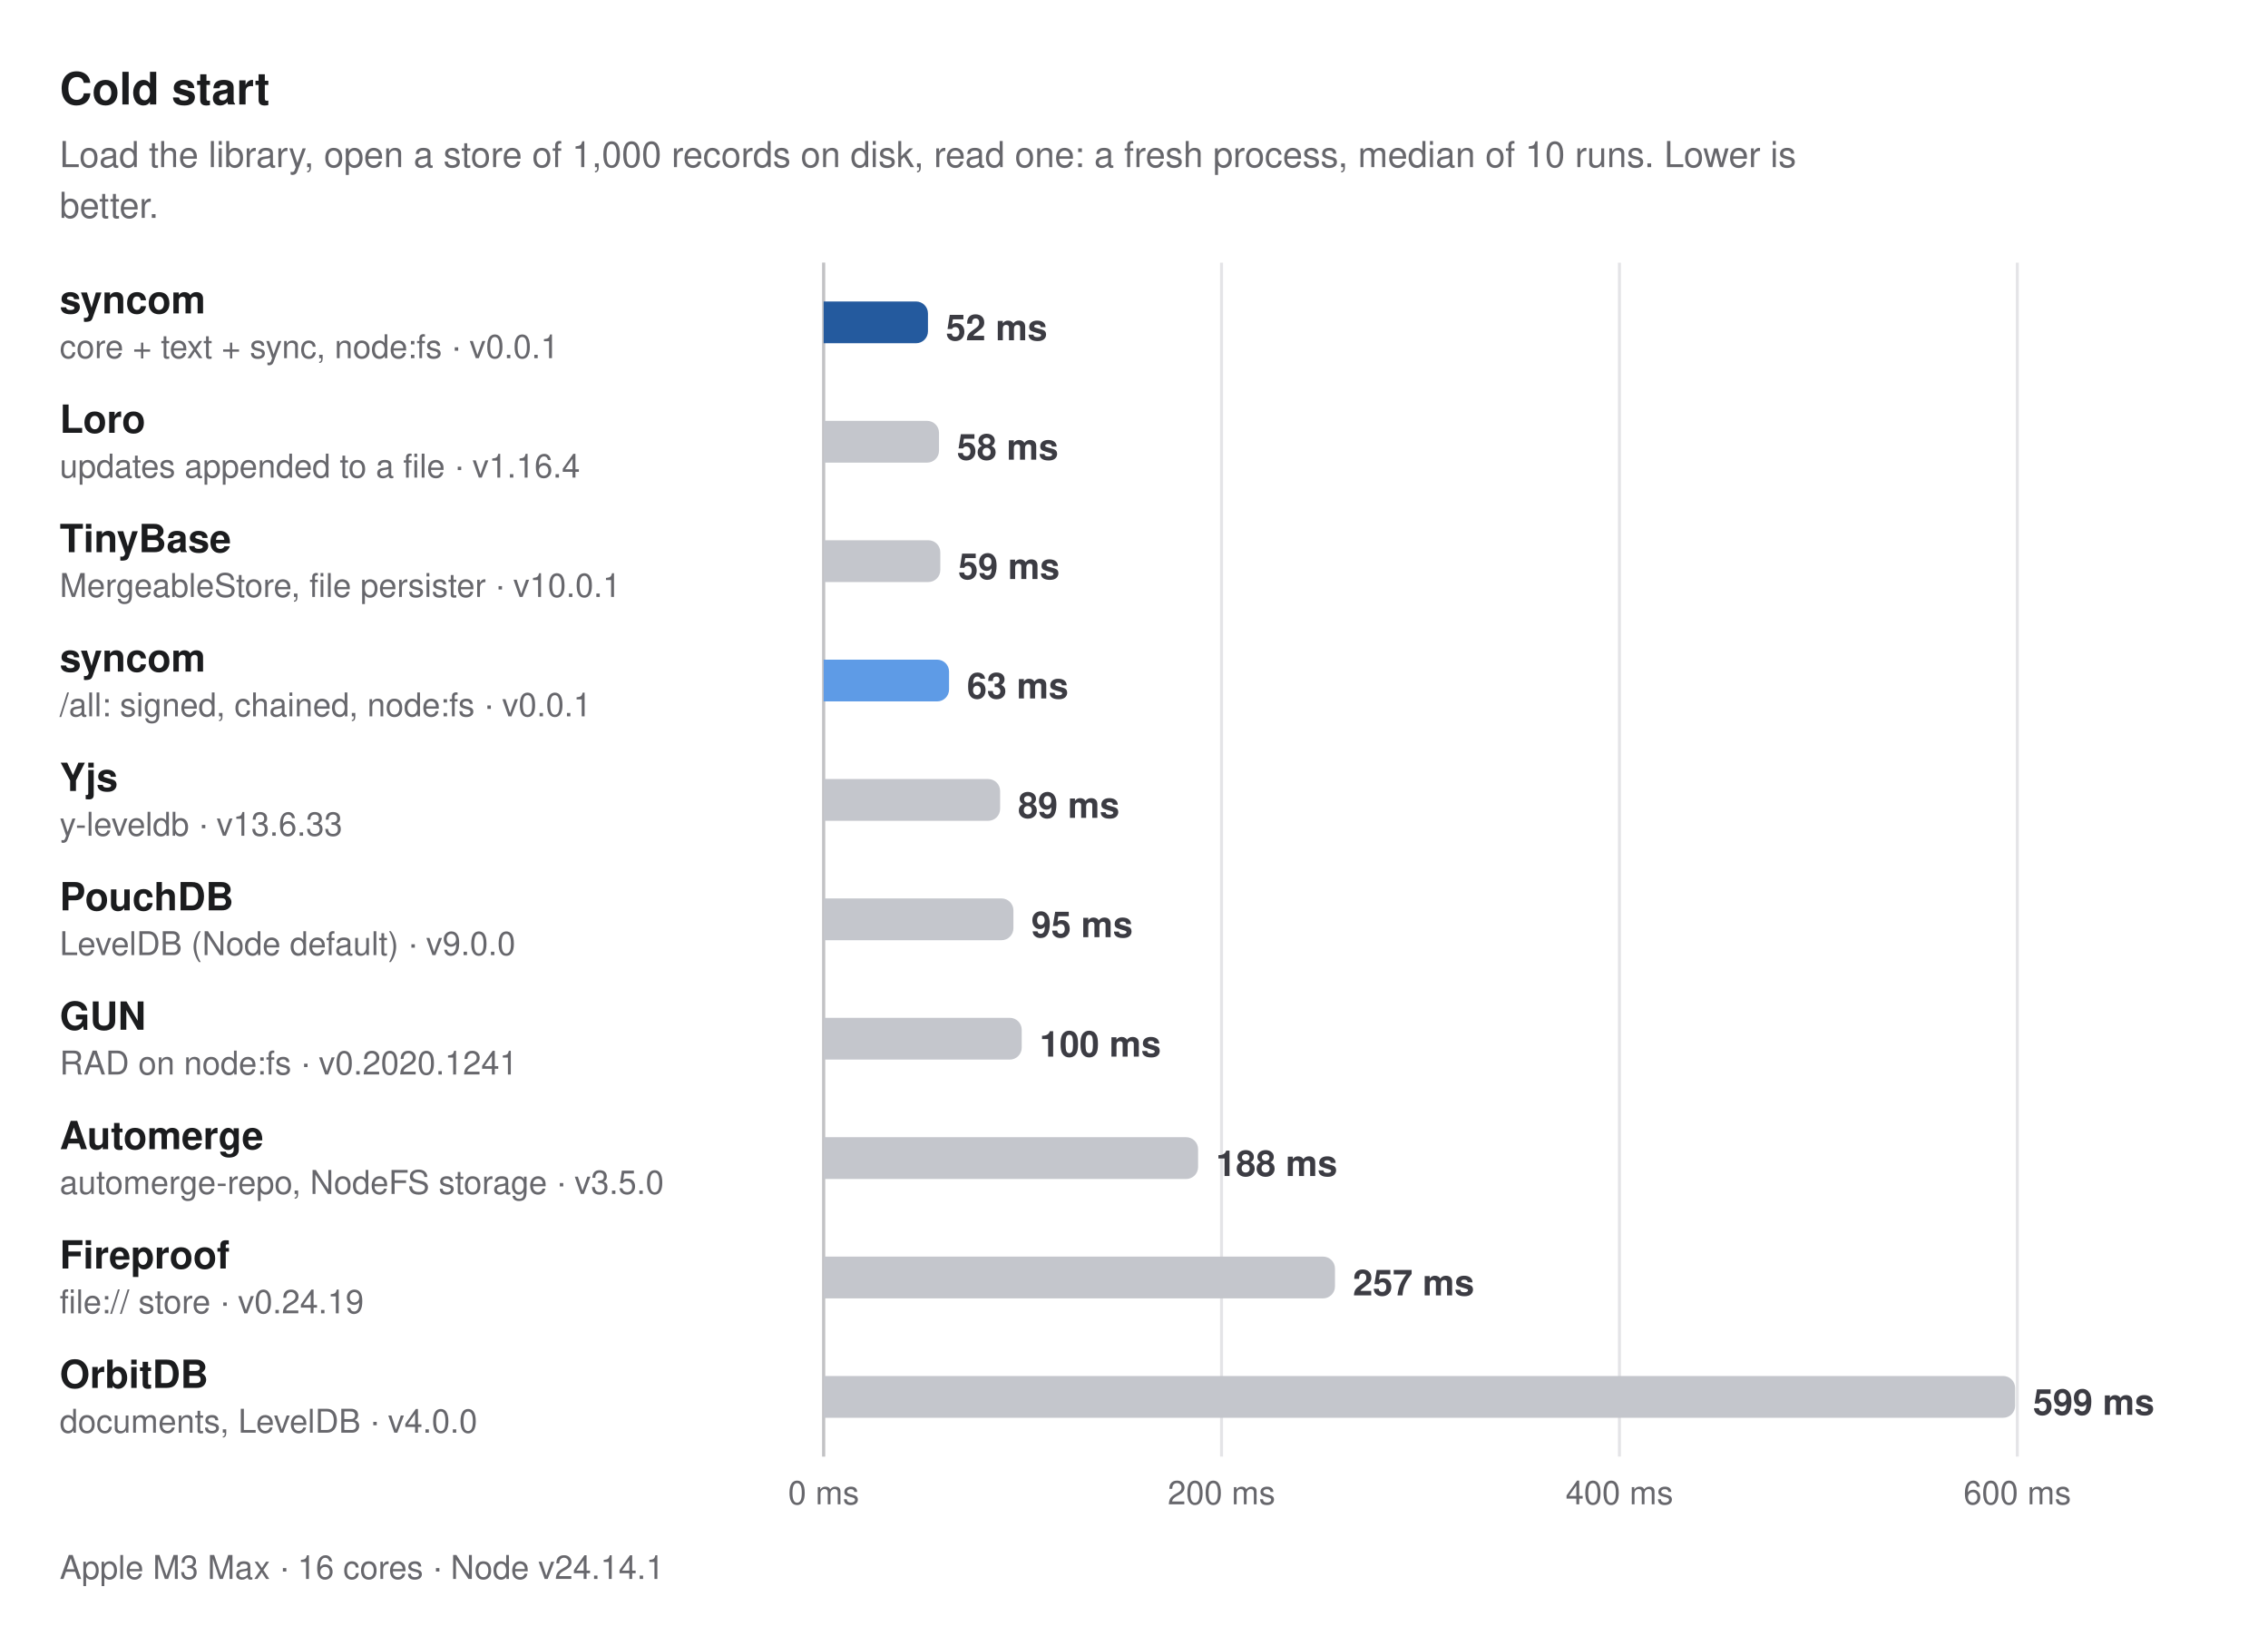
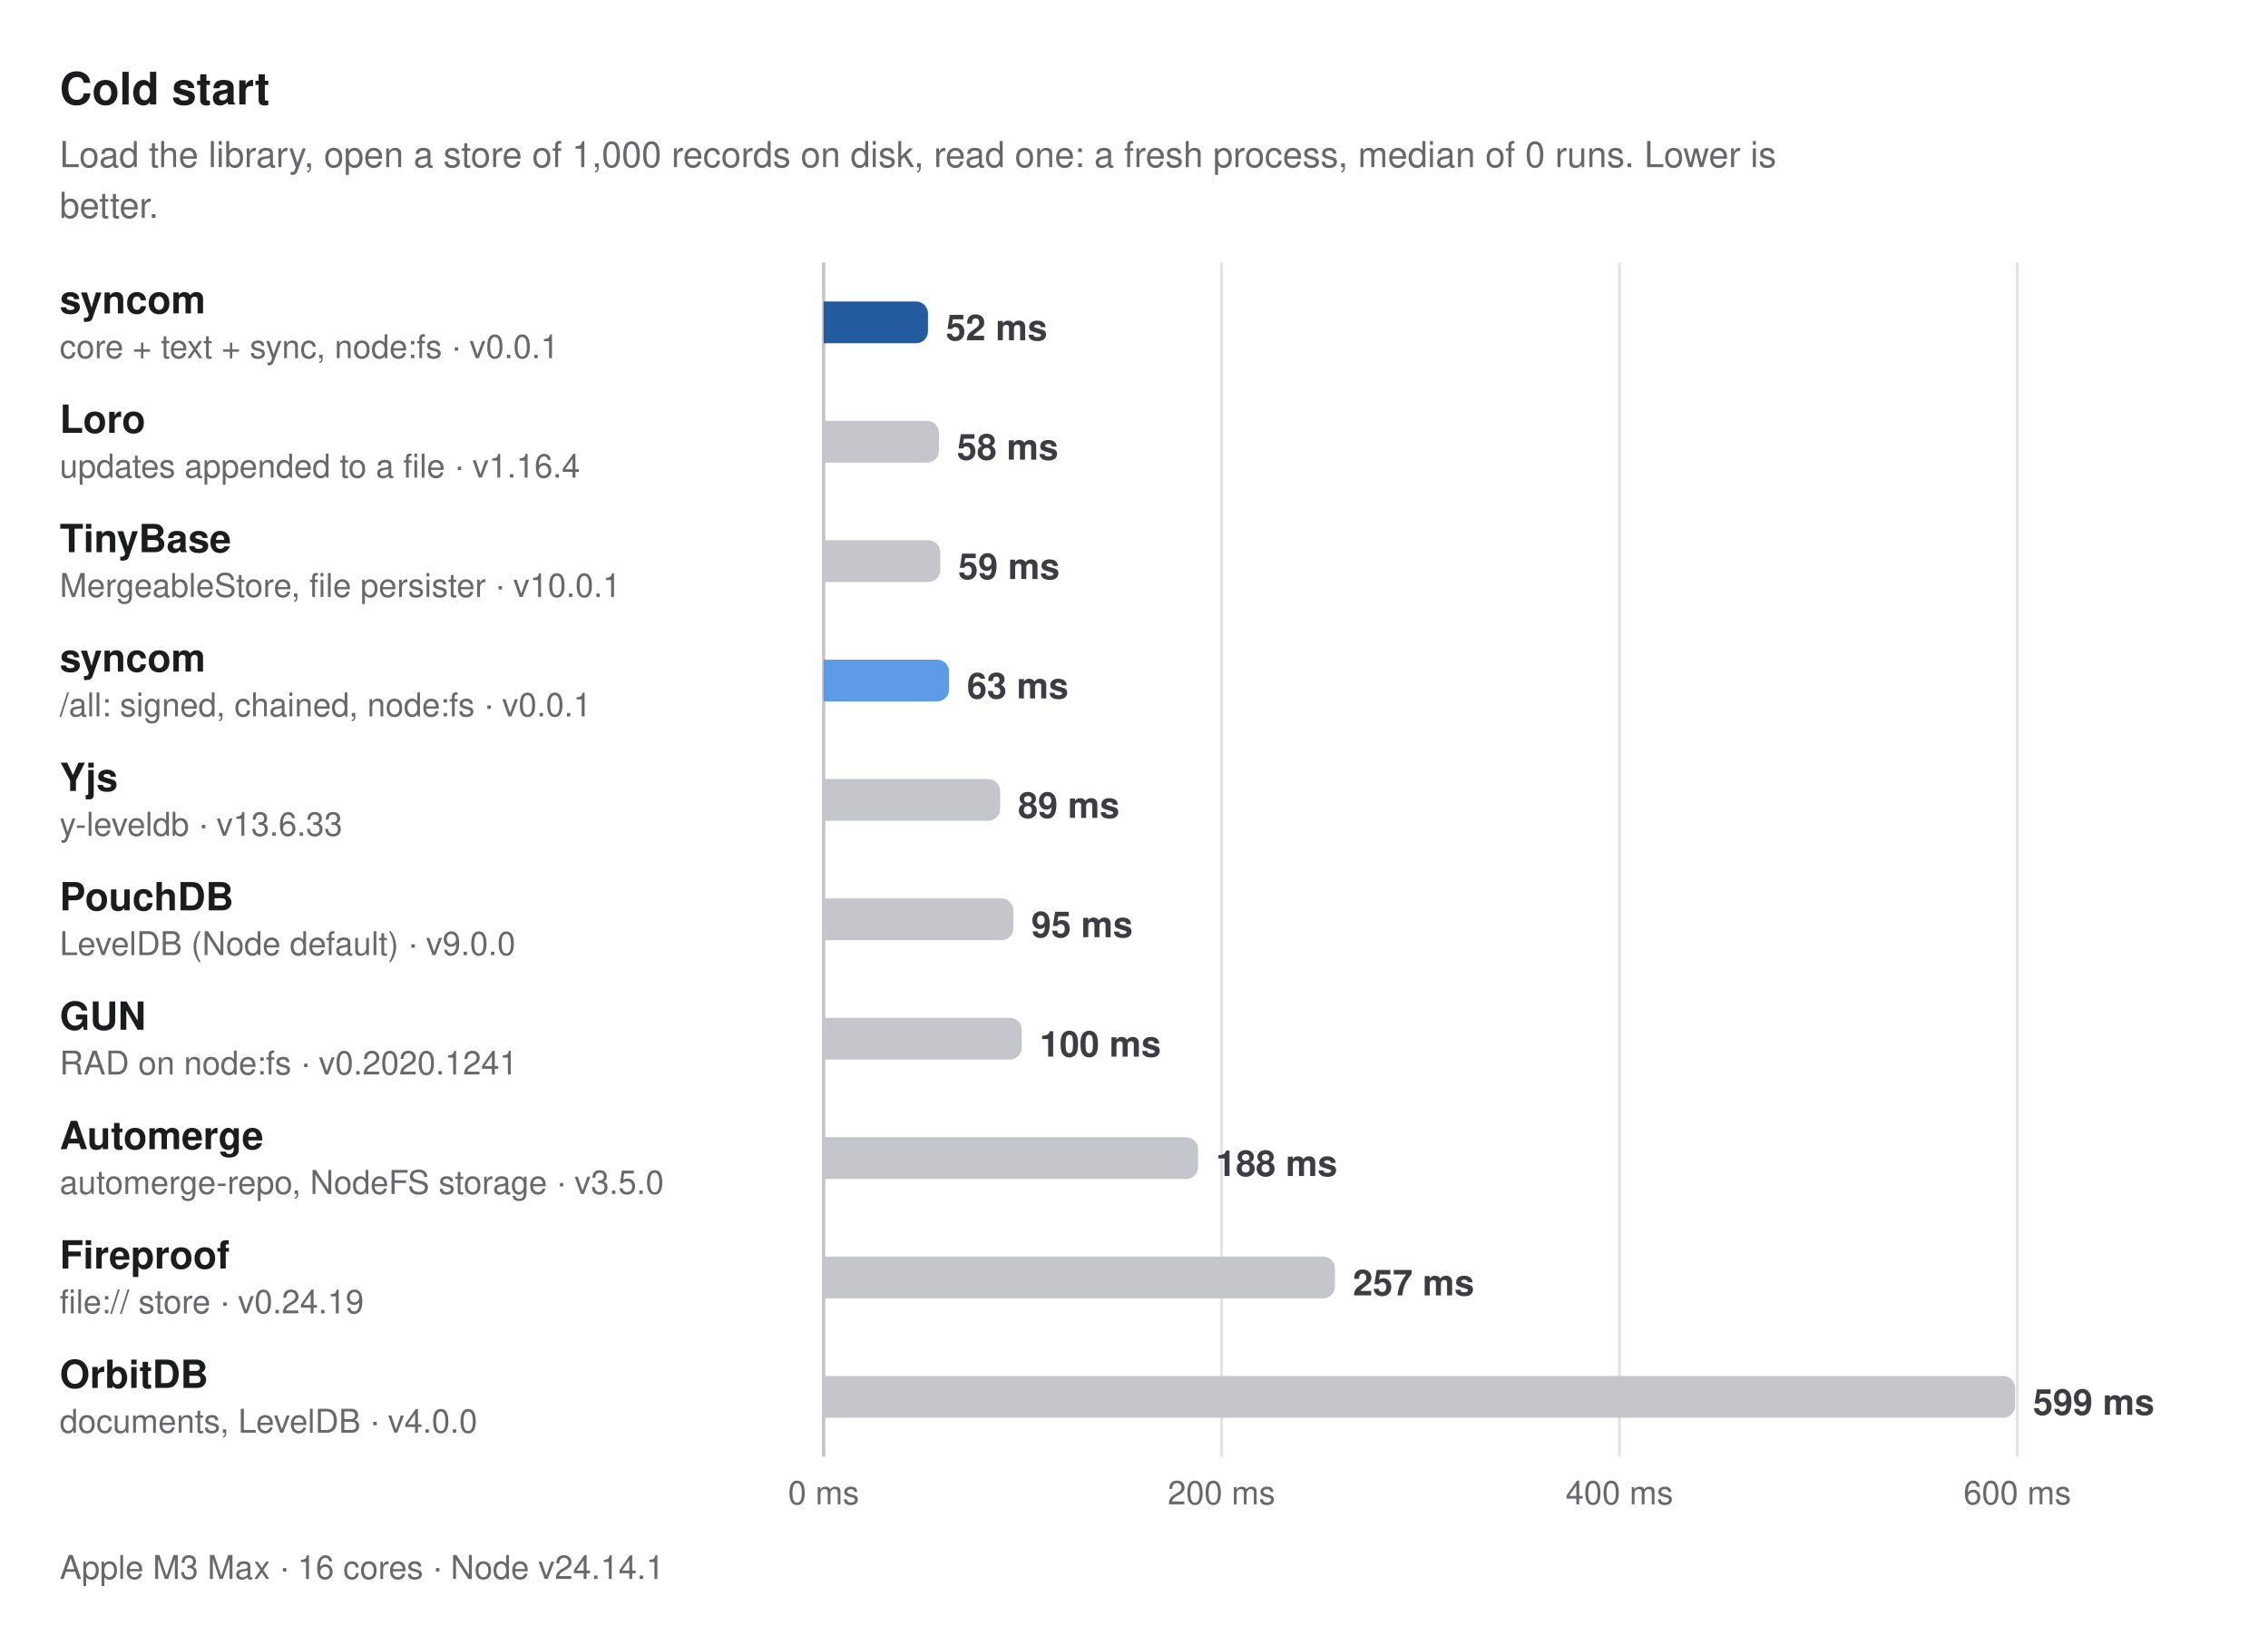
- <svg xmlns="http://www.w3.org/2000/svg" width="760" height="548" viewBox="0 0 760 548" role="img" aria-label="Cold start. Load the library, open a store of 1,000 records on disk, read one: a fresh process, median of 10 runs. Lower is better.">
+ <svg xmlns="http://www.w3.org/2000/svg" width="760" height="548" viewBox="0 0 760 548" role="img" aria-label="Cold start. Load the library, open a store of 1,000 records on disk, read one: a fresh process, median of 0 runs. Lower is better.">
  <style>
  text { font-family: -apple-system, BlinkMacSystemFont, "Segoe UI", Helvetica, Arial, sans-serif; }
  .title { font-size: 15px; font-weight: 700; fill: #1b1c1e; }
  .subtitle, .caption { font-size: 12px; fill: #67676c; }
  .caption { font-size: 11px; }
  .group { font-size: 11px; font-weight: 600; letter-spacing: 0.06em; fill: #67676c; }
  .label { font-size: 13px; font-weight: 600; fill: #1b1c1e; }
  .label.primary, .label.secondary { font-weight: 700; }
  .sublabel { font-size: 11px; fill: #67676c; }
  .value { font-size: 12px; font-weight: 600; fill: #3c3c43; font-variant-numeric: tabular-nums; }
  .value.small { font-size: 10px; }
  .legend { font-size: 11px; fill: #3c3c43; }
  .tick { font-size: 11px; fill: #67676c; font-variant-numeric: tabular-nums; }
  .grid { stroke: #e4e4e7; stroke-width: 1; }
  .axis { stroke: #c2c2c4; stroke-width: 1; }
  .ref { stroke: #67676c; stroke-width: 1; stroke-dasharray: 3 3; }
  .bar { fill: #c4c6cc; }
  .bar.primary { fill: #245a9e; }
  .bar.secondary { fill: #5e9be6; }
  @media (prefers-color-scheme: dark) {
    .title, .label { fill: #dfdfd6; }
    .subtitle, .caption, .group, .sublabel, .tick { fill: #98989f; }
    .value, .legend { fill: #c2c2c4; }
    .grid { stroke: #2e2e32; }
    .axis { stroke: #48484c; }
    .ref { stroke: #98989f; }
    .bar { fill: #46474e; }
    .bar.primary { fill: #8dbcf2; }
    .bar.secondary { fill: #3d7bd0; }
  }
</style>
  <text class="title" x="20" y="35">Cold start</text>
-   <text class="subtitle" x="20" y="56">Load the library, open a store of 1,000 records on disk, read one: a fresh process, median of 10 runs. Lower is</text>
+   <text class="subtitle" x="20" y="56">Load the library, open a store of 1,000 records on disk, read one: a fresh process, median of 0 runs. Lower is</text>
  <text class="subtitle" x="20" y="73">better.</text>
  <line class="grid" x1="276" y1="88" x2="276" y2="488" />
  <text class="tick" x="276" y="504" text-anchor="middle">0 ms</text>
  <line class="grid" x1="409.333" y1="88" x2="409.333" y2="488" />
  <text class="tick" x="409.333" y="504" text-anchor="middle">200 ms</text>
  <line class="grid" x1="542.667" y1="88" x2="542.667" y2="488" />
  <text class="tick" x="542.667" y="504" text-anchor="middle">400 ms</text>
  <line class="grid" x1="676" y1="88" x2="676" y2="488" />
  <text class="tick" x="676" y="504" text-anchor="middle">600 ms</text>
  <line class="axis" x1="276" y1="88" x2="276" y2="488" />
  <g>
    <text class="label primary" x="20" y="105">syncom</text>
    <text class="sublabel" x="20" y="120">core + text + sync, node:fs · v0.0.1</text>
    <path class="bar primary" d="M276,101H306.956A4,4 0 0 1 310.956,105V111A4,4 0 0 1 306.956,115H276Z" />
    <text class="value" x="316.956" y="114">52 ms</text>
  </g>
  <g>
    <text class="label" x="20" y="145">Loro</text>
    <text class="sublabel" x="20" y="160">updates appended to a file · v1.16.4</text>
    <path class="bar" d="M276,141H310.661A4,4 0 0 1 314.661,145V151A4,4 0 0 1 310.661,155H276Z" />
    <text class="value" x="320.661" y="154">58 ms</text>
  </g>
  <g>
    <text class="label" x="20" y="185">TinyBase</text>
    <text class="sublabel" x="20" y="200">MergeableStore, file persister · v10.0.1</text>
    <path class="bar" d="M276,181H311.091A4,4 0 0 1 315.091,185V191A4,4 0 0 1 311.091,195H276Z" />
    <text class="value" x="321.091" y="194">59 ms</text>
  </g>
  <g>
    <text class="label secondary" x="20" y="225">syncom</text>
    <text class="sublabel" x="20" y="240">/all: signed, chained, node:fs · v0.0.1</text>
    <path class="bar secondary" d="M276,221H314.027A4,4 0 0 1 318.027,225V231A4,4 0 0 1 314.027,235H276Z" />
    <text class="value" x="324.027" y="234">63 ms</text>
  </g>
  <g>
    <text class="label" x="20" y="265">Yjs</text>
    <text class="sublabel" x="20" y="280">y-leveldb · v13.6.33</text>
    <path class="bar" d="M276,261H331.139A4,4 0 0 1 335.139,265V271A4,4 0 0 1 331.139,275H276Z" />
    <text class="value" x="341.139" y="274">89 ms</text>
  </g>
  <g>
    <text class="label" x="20" y="305">PouchDB</text>
    <text class="sublabel" x="20" y="320">LevelDB (Node default) · v9.0.0</text>
    <path class="bar" d="M276,301H335.595A4,4 0 0 1 339.595,305V311A4,4 0 0 1 335.595,315H276Z" />
    <text class="value" x="345.595" y="314">95 ms</text>
  </g>
  <g>
    <text class="label" x="20" y="345">GUN</text>
    <text class="sublabel" x="20" y="360">RAD on node:fs · v0.2020.1241</text>
    <path class="bar" d="M276,341H338.375A4,4 0 0 1 342.375,345V351A4,4 0 0 1 338.375,355H276Z" />
    <text class="value" x="348.375" y="354">100 ms</text>
  </g>
  <g>
    <text class="label" x="20" y="385">Automerge</text>
    <text class="sublabel" x="20" y="400">automerge-repo, NodeFS storage · v3.5.0</text>
    <path class="bar" d="M276,381H397.476A4,4 0 0 1 401.476,385V391A4,4 0 0 1 397.476,395H276Z" />
    <text class="value" x="407.476" y="394">188 ms</text>
  </g>
  <g>
    <text class="label" x="20" y="425">Fireproof</text>
    <text class="sublabel" x="20" y="440">file:// store · v0.24.19</text>
    <path class="bar" d="M276,421H443.348A4,4 0 0 1 447.348,425V431A4,4 0 0 1 443.348,435H276Z" />
    <text class="value" x="453.348" y="434">257 ms</text>
  </g>
  <g>
    <text class="label" x="20" y="465">OrbitDB</text>
    <text class="sublabel" x="20" y="480">documents, LevelDB · v4.0.0</text>
    <path class="bar" d="M276,461H671.266A4,4 0 0 1 675.266,465V471A4,4 0 0 1 671.266,475H276Z" />
    <text class="value" x="681.266" y="474">599 ms</text>
  </g>
  <text class="caption" x="20" y="529">Apple M3 Max · 16 cores · Node v24.14.1</text>
</svg>
